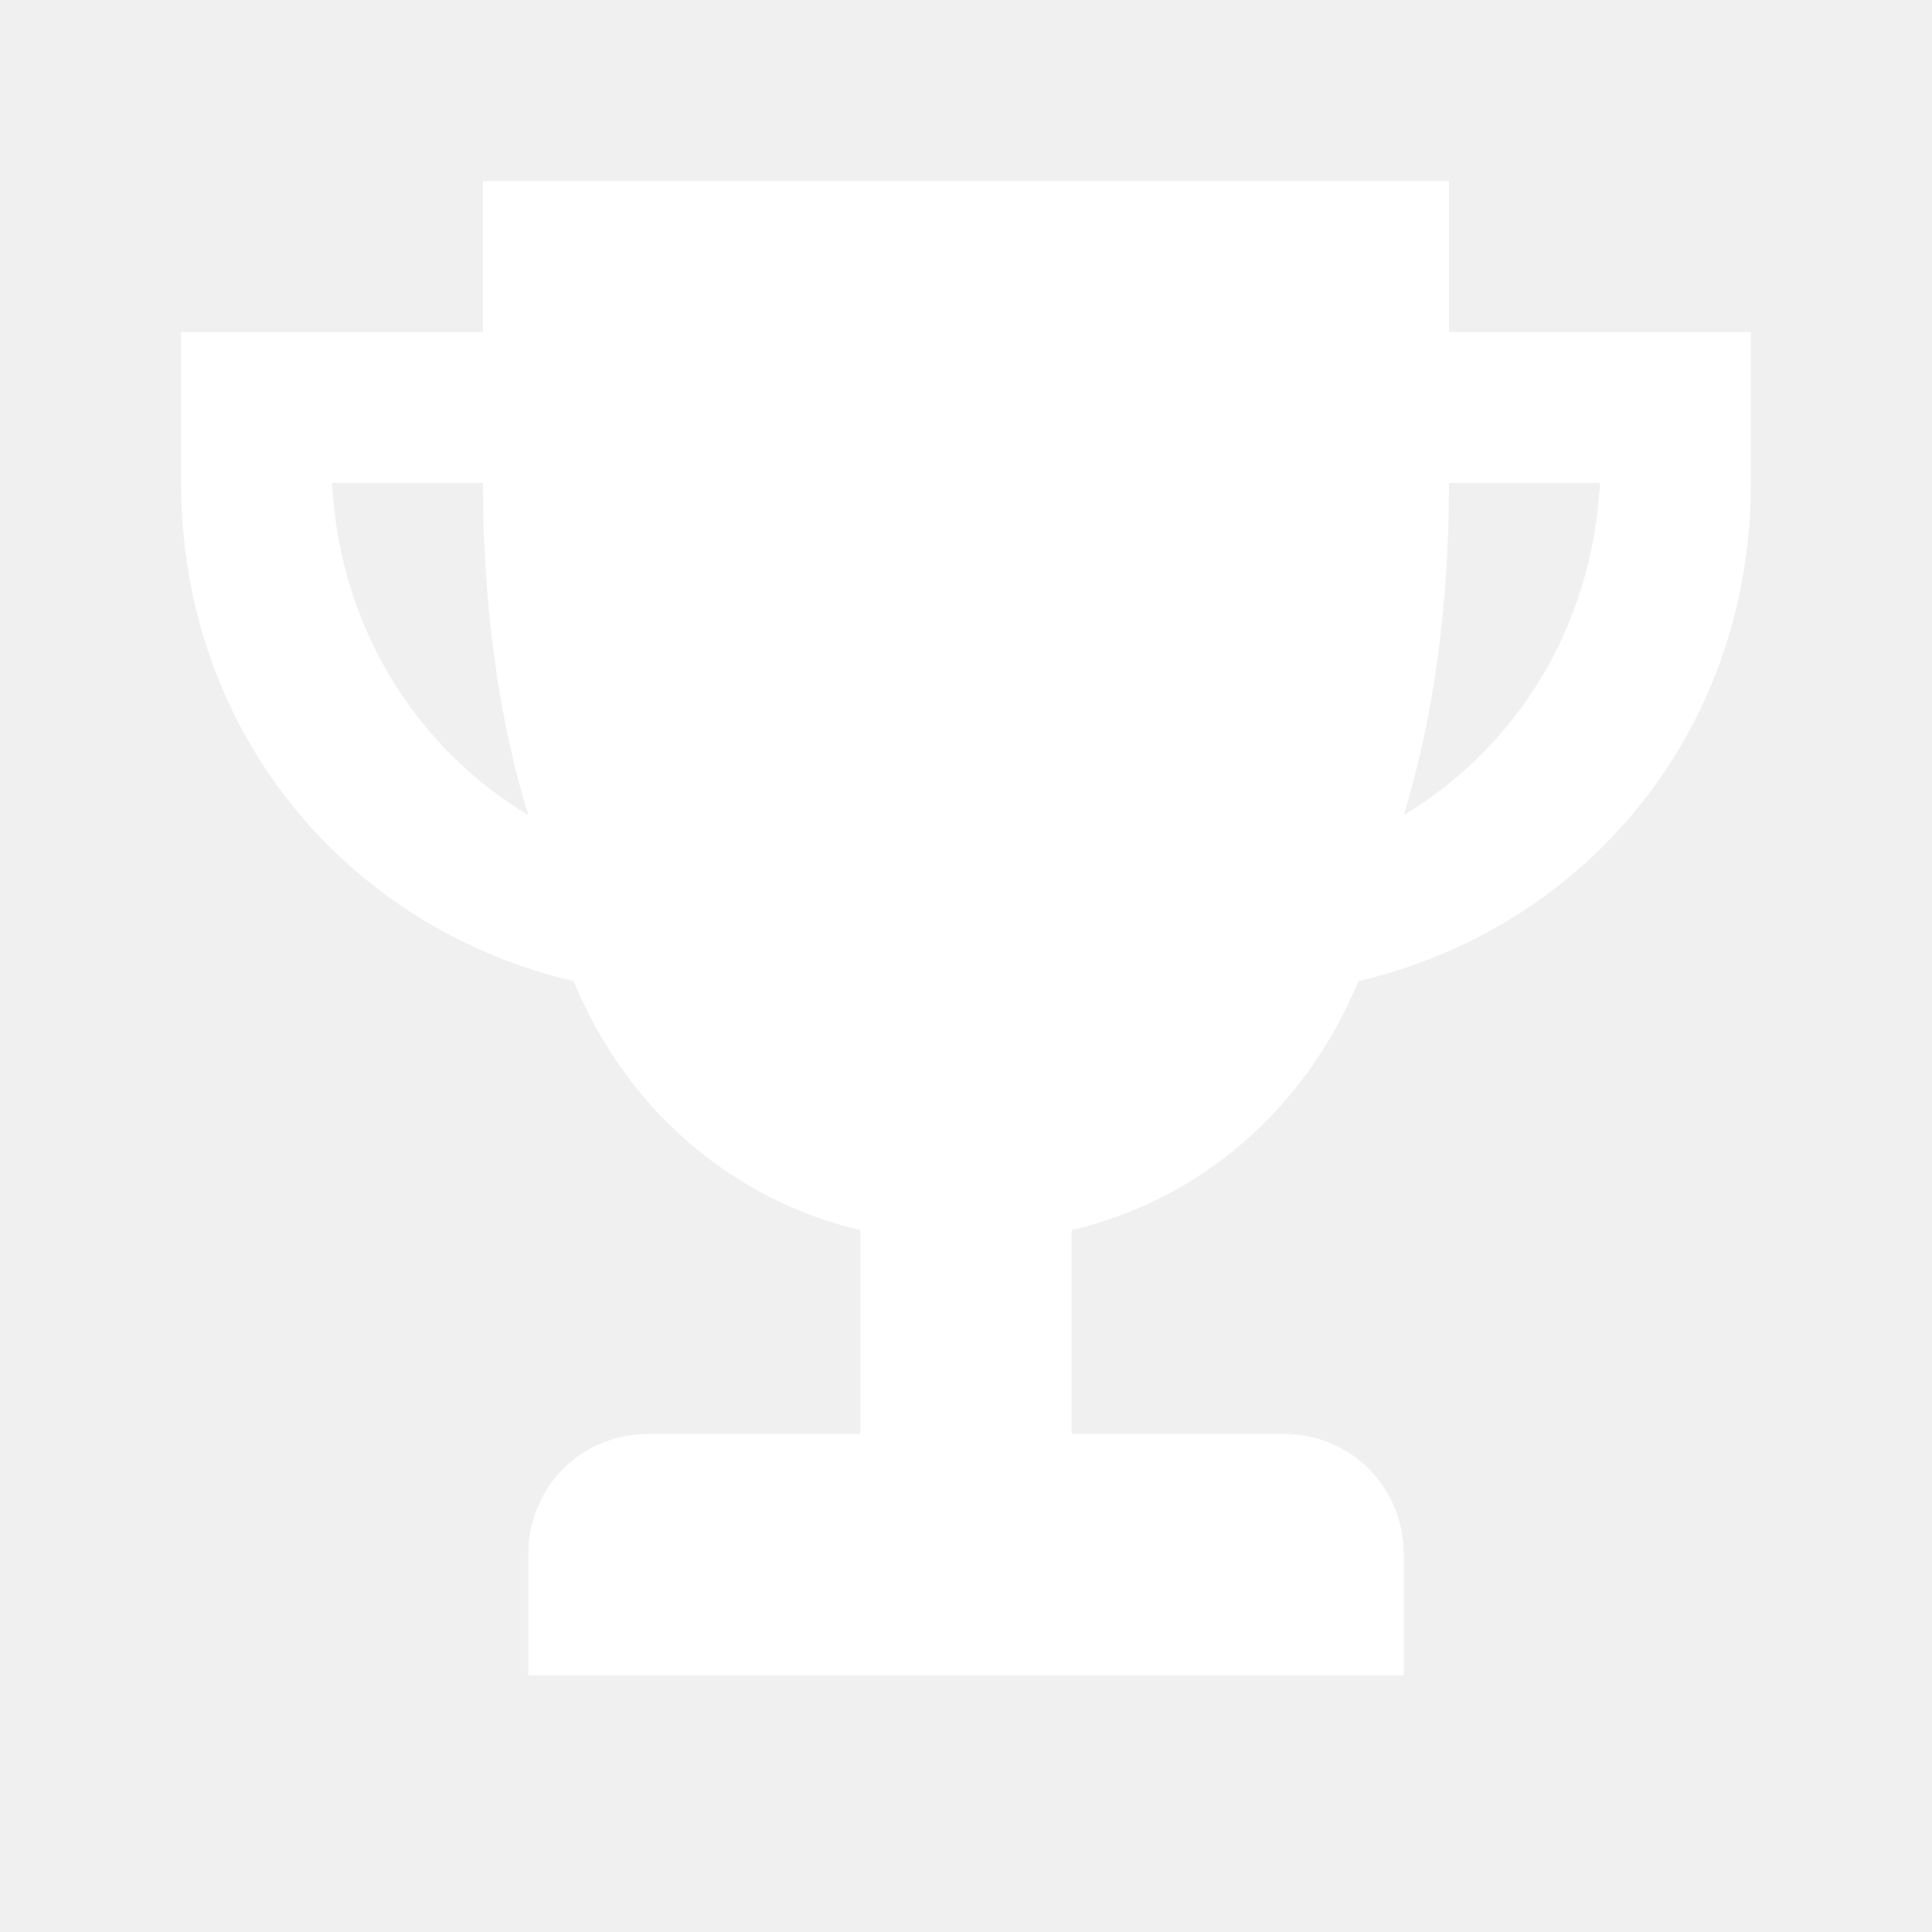
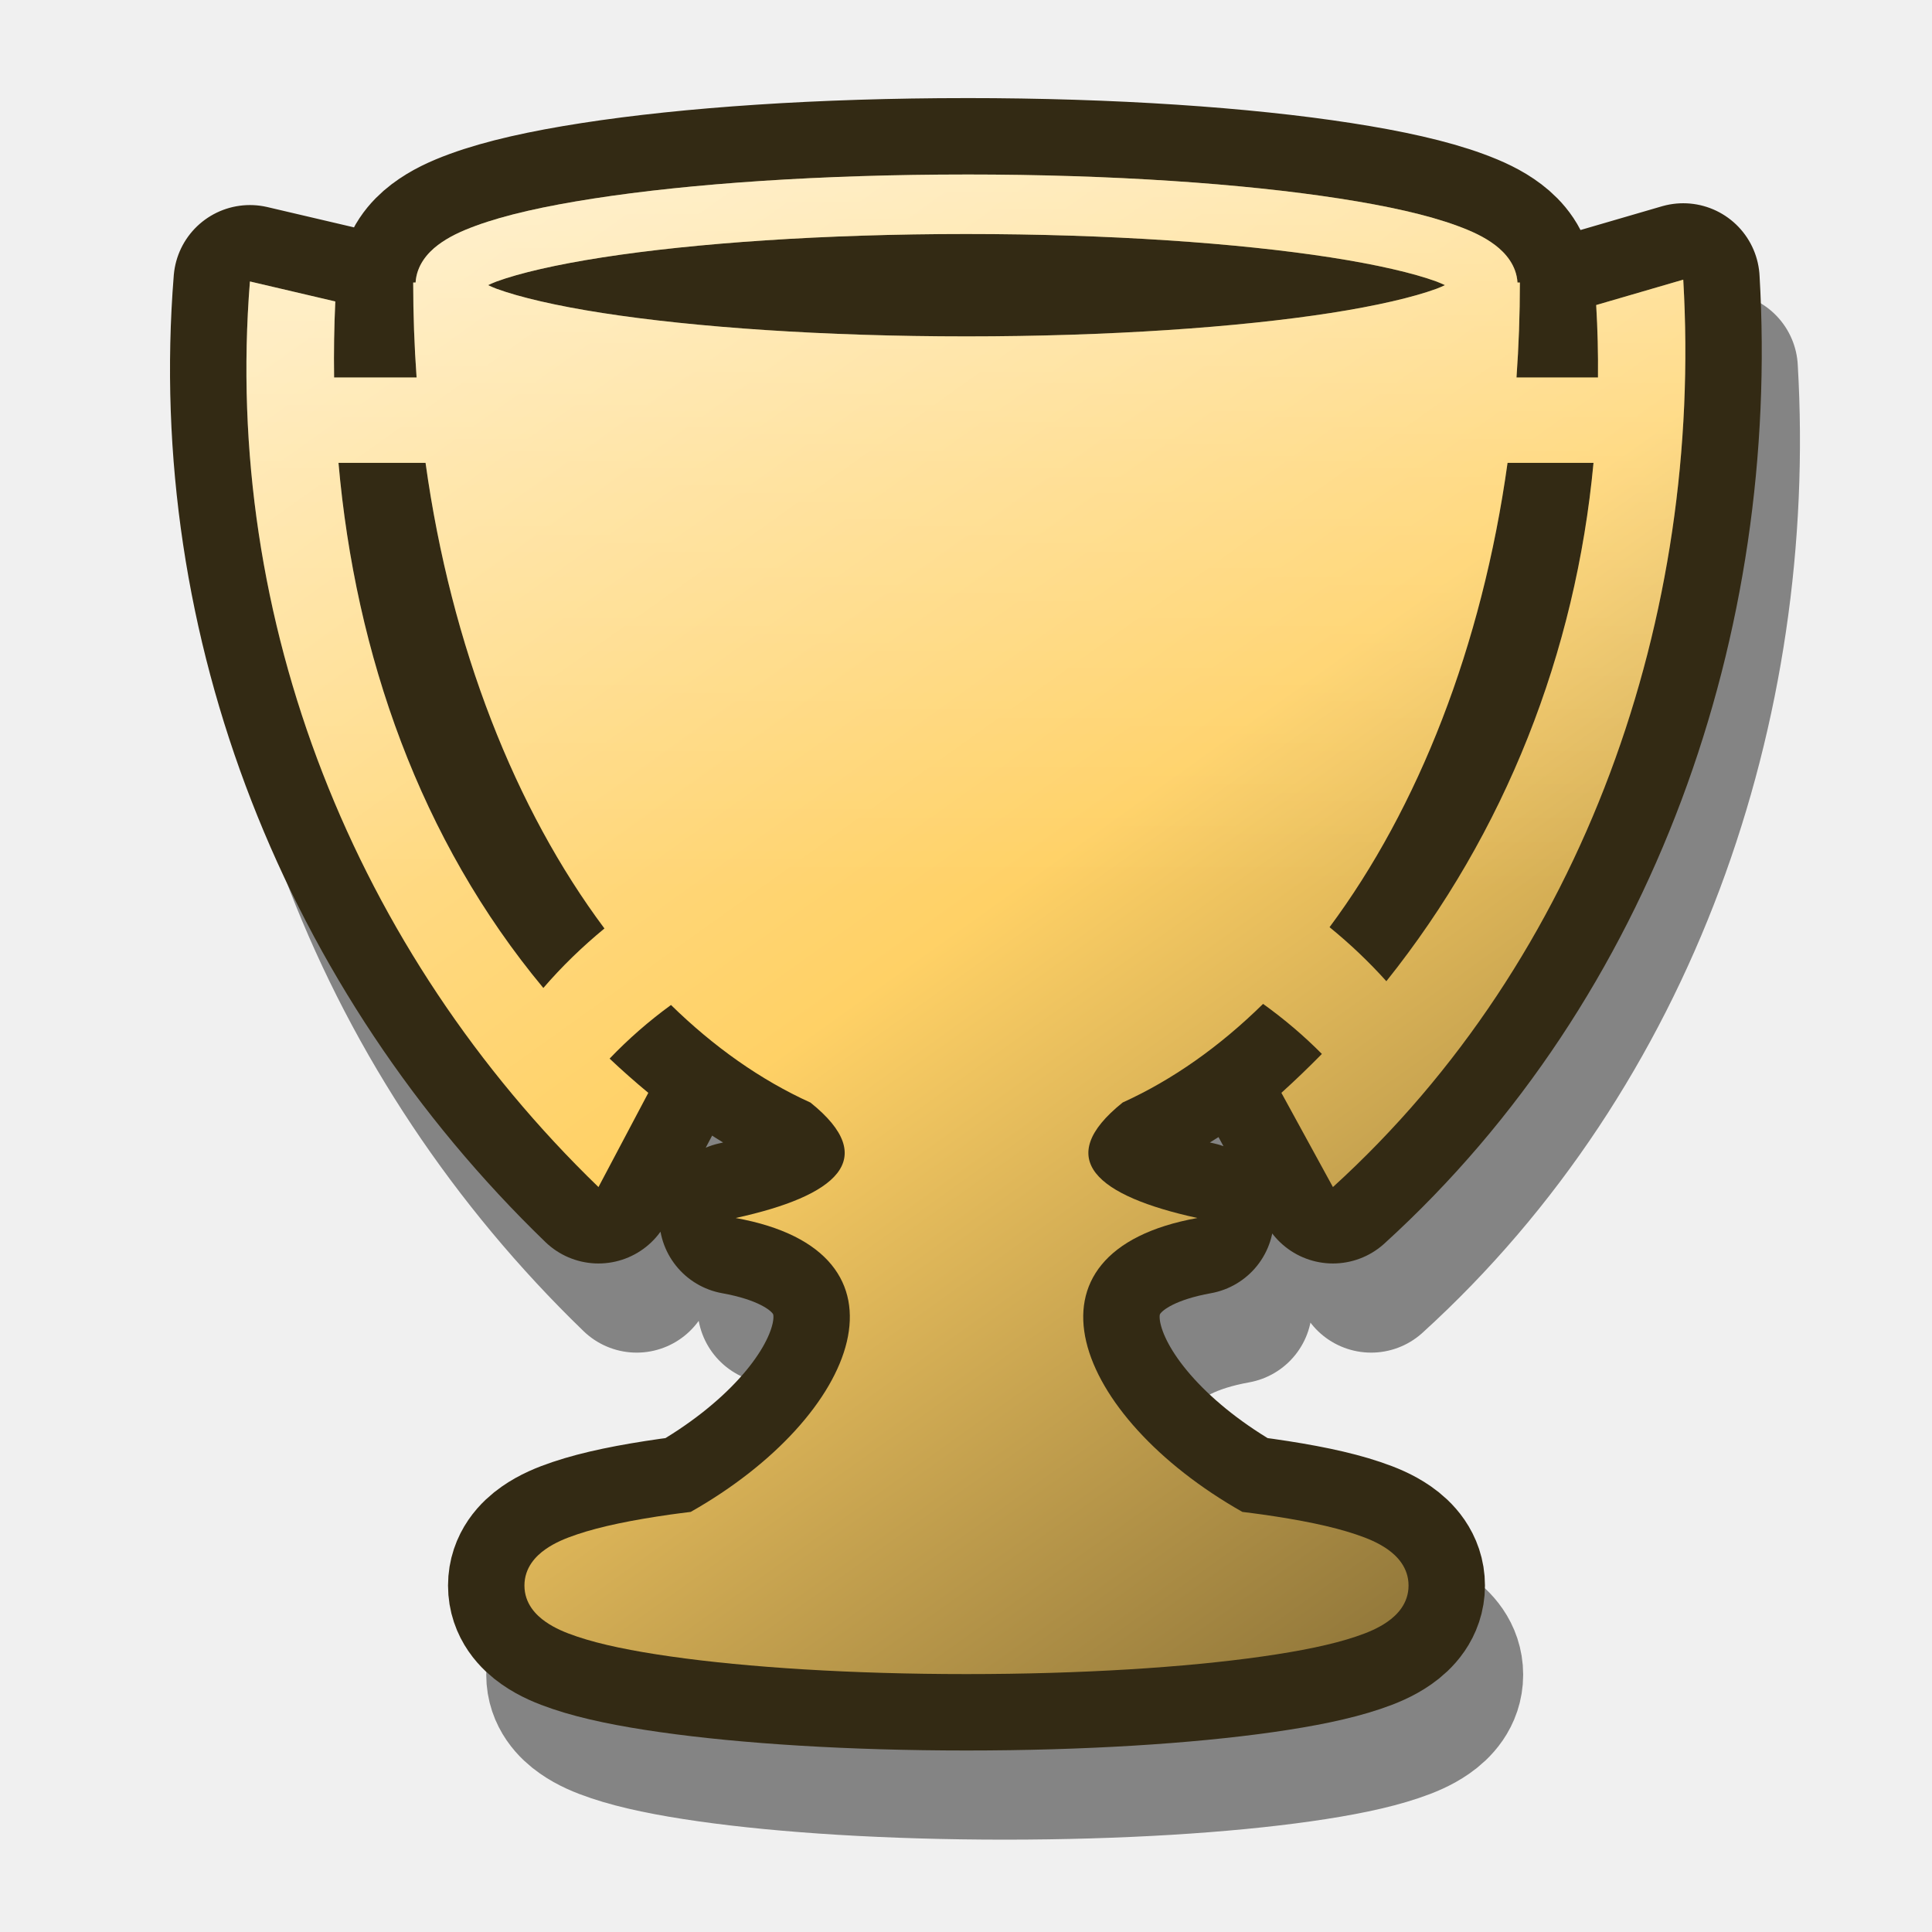
<svg xmlns="http://www.w3.org/2000/svg" viewBox="0 0 512 512">
-   <path fill="#ffffff" d="M128 48h256v40h80v40c0 66-44 118-104 132-14 34-42 58-76 66v54h56c18 0 32 14 32 32v32H140v-32c0-18 14-32 32-32h56v-54c-34-8-62-32-76-66C92 246 48 194 48 128V88h80V48zm0 80H88c2 38 22 70 52 88-8-26-12-56-12-88zm296 0h-40c0 32-4 62-12 88 30-18 50-50 52-88z" />
+   <defs>
+     <linearGradient id="g-main" gradientUnits="userSpaceOnUse" x1="96" y1="32" x2="416" y2="480">
+       <stop offset="0" stop-color="#ffe6ab" />
+       <stop offset="0.5" stop-color="#ffd166" />
+       <stop offset="1" stop-color="#8c7338" />
+     </linearGradient>
+     <linearGradient id="r-main" gradientUnits="userSpaceOnUse" x1="0" y1="0" x2="0" y2="512">
+       <stop offset="0" stop-color="#fff" stop-opacity="0.45" />
+       <stop offset="0.22" stop-color="#fff" stop-opacity="0.2" />
+       <stop offset="0.48" stop-color="#fff" stop-opacity="0" />
+     </linearGradient>
+     <clipPath id="c-main">
+       <path d="M256.156 21.625c-45.605 0-86.876 2.852-117.22 7.563-15.17 2.355-27.554 5.11-36.874 8.53-4.66 1.71-8.568 3.515-11.968 6.094-3.238 2.457-6.65 6.36-6.97 11.75h-.75c0 10.08.362 20.022 1.064 29.813H57.53c-.12-7.952.003-15.922.376-23.875l-26.812-6.28C22.55 161.892 64.1 265.716 140.564 339.655l15.655-29.594c-4.198-3.477-8.25-7.063-12.157-10.75 5.846-6.112 12.293-11.76 19.28-16.843 13.468 13.172 28.182 23.565 43.813 30.655 22.114 17.744 8.053 29.368-23.5 36.25 58.863 10.6 38.948 62.267-14.125 92.313-2.14.27-4.256.523-6.28.812-12.047 1.718-21.876 3.71-29.406 6.25-3.765 1.27-6.958 2.6-9.906 4.656-2.95 2.055-6.626 5.705-6.626 11.406 0 5.702 3.677 9.32 6.626 11.375 2.948 2.055 6.14 3.387 9.906 4.657 7.53 2.54 17.36 4.532 29.406 6.25 24.094 3.436 56.784 5.53 92.906 5.53 36.123 0 68.812-2.094 92.906-5.53 12.048-1.718 21.877-3.71 29.407-6.25 3.764-1.27 6.957-2.602 9.905-4.656 2.948-2.055 6.625-5.674 6.625-11.375 0-5.702-3.677-9.352-6.625-11.407-2.948-2.055-6.14-3.387-9.906-4.656-7.53-2.54-17.36-4.532-29.408-6.25-2.013-.287-4.12-.544-6.25-.813-53.076-30.045-72.99-81.71-14.125-92.312-31.568-6.886-45.63-18.522-23.468-36.28 15.74-7.15 30.547-17.655 44.092-30.97 6.648 4.773 12.84 10.038 18.47 15.72-4.105 4.172-8.338 8.257-12.72 12.217l16.188 29.594c79.118-71.955 116.195-179.53 110.03-285l-27.342 7.97c.45 7.61.64 15.19.562 22.75h-25.594c.702-9.792 1.063-19.735 1.063-29.814h-.75c-.323-5.39-3.763-9.293-7-11.75-3.402-2.58-7.31-4.383-11.97-6.093-9.32-3.422-21.704-6.177-36.875-8.532-30.342-4.71-71.613-7.563-117.22-7.563zm0 18.688c44.822 0 85.426 2.854 114.344 7.343 14.46 2.245 26.06 4.932 33.313 7.594 1.04.382 1.775.75 2.625 1.125-.85.375-1.58.742-2.625 1.125-7.252 2.662-18.854 5.38-33.313 7.625-28.918 4.49-69.522 7.344-114.344 7.344-44.82 0-85.425-2.855-114.344-7.345-14.46-2.245-26.06-4.963-33.312-7.625-1.05-.386-1.77-.748-2.625-1.125.853-.376 1.577-.74 2.625-1.125 7.252-2.662 18.853-5.35 33.313-7.594 28.918-4.49 69.522-7.343 114.343-7.343zm-197.25 71.874H86.25c8.057 57.878 28.23 108.83 56.188 146.25-6.974 5.74-13.407 11.968-19.188 18.688-38.648-46.456-59.042-104.647-64.344-164.938zm367.188 0h27C447.51 171.82 425.336 228.34 388.03 275c-5.44-6.055-11.406-11.73-17.842-16.97 27.81-37.38 47.873-88.175 55.906-145.842z" />
+     </clipPath>
+   </defs>
+   <g transform="translate(40 28) scale(0.84375)">
+     <g opacity="0.45" transform="translate(12 28)">
+       <path d="M256.156 21.625c-45.605 0-86.876 2.852-117.22 7.563-15.17 2.355-27.554 5.11-36.874 8.53-4.66 1.71-8.568 3.515-11.968 6.094-3.238 2.457-6.65 6.36-6.97 11.75h-.75c0 10.08.362 20.022 1.064 29.813H57.53c-.12-7.952.003-15.922.376-23.875l-26.812-6.28C22.55 161.892 64.1 265.716 140.564 339.655l15.655-29.594c-4.198-3.477-8.25-7.063-12.157-10.75 5.846-6.112 12.293-11.76 19.28-16.843 13.468 13.172 28.182 23.565 43.813 30.655 22.114 17.744 8.053 29.368-23.5 36.25 58.863 10.6 38.948 62.267-14.125 92.313-2.14.27-4.256.523-6.28.812-12.047 1.718-21.876 3.71-29.406 6.25-3.765 1.27-6.958 2.6-9.906 4.656-2.95 2.055-6.626 5.705-6.626 11.406 0 5.702 3.677 9.32 6.626 11.375 2.948 2.055 6.14 3.387 9.906 4.657 7.53 2.54 17.36 4.532 29.406 6.25 24.094 3.436 56.784 5.53 92.906 5.53 36.123 0 68.812-2.094 92.906-5.53 12.048-1.718 21.877-3.71 29.407-6.25 3.764-1.27 6.957-2.602 9.905-4.656 2.948-2.055 6.625-5.674 6.625-11.375 0-5.702-3.677-9.352-6.625-11.407-2.948-2.055-6.14-3.387-9.906-4.656-7.53-2.54-17.36-4.532-29.408-6.25-2.013-.287-4.12-.544-6.25-.813-53.076-30.045-72.99-81.71-14.125-92.312-31.568-6.886-45.63-18.522-23.468-36.28 15.74-7.15 30.547-17.655 44.092-30.97 6.648 4.773 12.84 10.038 18.47 15.72-4.105 4.172-8.338 8.257-12.72 12.217l16.188 29.594c79.118-71.955 116.195-179.53 110.03-285l-27.342 7.97c.45 7.61.64 15.19.562 22.75h-25.594c.702-9.792 1.063-19.735 1.063-29.814h-.75c-.323-5.39-3.763-9.293-7-11.75-3.402-2.58-7.31-4.383-11.97-6.093-9.32-3.422-21.704-6.177-36.875-8.532-30.342-4.71-71.613-7.563-117.22-7.563zm0 18.688c44.822 0 85.426 2.854 114.344 7.343 14.46 2.245 26.06 4.932 33.313 7.594 1.04.382 1.775.75 2.625 1.125-.85.375-1.58.742-2.625 1.125-7.252 2.662-18.854 5.38-33.313 7.625-28.918 4.49-69.522 7.344-114.344 7.344-44.82 0-85.425-2.855-114.344-7.345-14.46-2.245-26.06-4.963-33.312-7.625-1.05-.386-1.77-.748-2.625-1.125.853-.376 1.577-.74 2.625-1.125 7.252-2.662 18.853-5.35 33.313-7.594 28.918-4.49 69.522-7.343 114.343-7.343zm-197.25 71.874H86.25c8.057 57.878 28.23 108.83 56.188 146.25-6.974 5.74-13.407 11.968-19.188 18.688-38.648-46.456-59.042-104.647-64.344-164.938zm367.188 0h27C447.51 171.82 425.336 228.34 388.03 275c-5.44-6.055-11.406-11.73-17.842-16.97 27.81-37.38 47.873-88.175 55.906-145.842z" fill="#000" stroke="#000" stroke-width="48" stroke-linejoin="round" />
+     </g>
+     <path d="M256.156 21.625c-45.605 0-86.876 2.852-117.22 7.563-15.17 2.355-27.554 5.11-36.874 8.53-4.66 1.71-8.568 3.515-11.968 6.094-3.238 2.457-6.65 6.36-6.97 11.75h-.75c0 10.08.362 20.022 1.064 29.813H57.53c-.12-7.952.003-15.922.376-23.875l-26.812-6.28C22.55 161.892 64.1 265.716 140.564 339.655l15.655-29.594c-4.198-3.477-8.25-7.063-12.157-10.75 5.846-6.112 12.293-11.76 19.28-16.843 13.468 13.172 28.182 23.565 43.813 30.655 22.114 17.744 8.053 29.368-23.5 36.25 58.863 10.6 38.948 62.267-14.125 92.313-2.14.27-4.256.523-6.28.812-12.047 1.718-21.876 3.71-29.406 6.25-3.765 1.27-6.958 2.6-9.906 4.656-2.95 2.055-6.626 5.705-6.626 11.406 0 5.702 3.677 9.32 6.626 11.375 2.948 2.055 6.14 3.387 9.906 4.657 7.53 2.54 17.36 4.532 29.406 6.25 24.094 3.436 56.784 5.53 92.906 5.53 36.123 0 68.812-2.094 92.906-5.53 12.048-1.718 21.877-3.71 29.407-6.25 3.764-1.27 6.957-2.602 9.905-4.656 2.948-2.055 6.625-5.674 6.625-11.375 0-5.702-3.677-9.352-6.625-11.407-2.948-2.055-6.14-3.387-9.906-4.656-7.53-2.54-17.36-4.532-29.408-6.25-2.013-.287-4.12-.544-6.25-.813-53.076-30.045-72.99-81.71-14.125-92.312-31.568-6.886-45.63-18.522-23.468-36.28 15.74-7.15 30.547-17.655 44.092-30.97 6.648 4.773 12.84 10.038 18.47 15.72-4.105 4.172-8.338 8.257-12.72 12.217l16.188 29.594c79.118-71.955 116.195-179.53 110.03-285l-27.342 7.97c.45 7.61.64 15.19.562 22.75h-25.594c.702-9.792 1.063-19.735 1.063-29.814h-.75c-.323-5.39-3.763-9.293-7-11.75-3.402-2.58-7.31-4.383-11.97-6.093-9.32-3.422-21.704-6.177-36.875-8.532-30.342-4.71-71.613-7.563-117.22-7.563zm0 18.688c44.822 0 85.426 2.854 114.344 7.343 14.46 2.245 26.06 4.932 33.313 7.594 1.04.382 1.775.75 2.625 1.125-.85.375-1.58.742-2.625 1.125-7.252 2.662-18.854 5.38-33.313 7.625-28.918 4.49-69.522 7.344-114.344 7.344-44.82 0-85.425-2.855-114.344-7.345-14.46-2.245-26.06-4.963-33.312-7.625-1.05-.386-1.77-.748-2.625-1.125.853-.376 1.577-.74 2.625-1.125 7.252-2.662 18.853-5.35 33.313-7.594 28.918-4.49 69.522-7.343 114.343-7.343zm-197.25 71.874H86.25c8.057 57.878 28.23 108.83 56.188 146.25-6.974 5.74-13.407 11.968-19.188 18.688-38.648-46.456-59.042-104.647-64.344-164.938zm367.188 0h27C447.51 171.82 425.336 228.34 388.03 275c-5.44-6.055-11.406-11.73-17.842-16.97 27.81-37.38 47.873-88.175 55.906-145.842z" fill="#332a14" stroke="#332a14" stroke-width="48" stroke-linejoin="round" stroke-linecap="round" />
+     <path d="M256.156 21.625c-45.605 0-86.876 2.852-117.22 7.563-15.17 2.355-27.554 5.11-36.874 8.53-4.66 1.71-8.568 3.515-11.968 6.094-3.238 2.457-6.65 6.36-6.97 11.75h-.75c0 10.08.362 20.022 1.064 29.813H57.53c-.12-7.952.003-15.922.376-23.875l-26.812-6.28C22.55 161.892 64.1 265.716 140.564 339.655l15.655-29.594c-4.198-3.477-8.25-7.063-12.157-10.75 5.846-6.112 12.293-11.76 19.28-16.843 13.468 13.172 28.182 23.565 43.813 30.655 22.114 17.744 8.053 29.368-23.5 36.25 58.863 10.6 38.948 62.267-14.125 92.313-2.14.27-4.256.523-6.28.812-12.047 1.718-21.876 3.71-29.406 6.25-3.765 1.27-6.958 2.6-9.906 4.656-2.95 2.055-6.626 5.705-6.626 11.406 0 5.702 3.677 9.32 6.626 11.375 2.948 2.055 6.14 3.387 9.906 4.657 7.53 2.54 17.36 4.532 29.406 6.25 24.094 3.436 56.784 5.53 92.906 5.53 36.123 0 68.812-2.094 92.906-5.53 12.048-1.718 21.877-3.71 29.407-6.25 3.764-1.27 6.957-2.602 9.905-4.656 2.948-2.055 6.625-5.674 6.625-11.375 0-5.702-3.677-9.352-6.625-11.407-2.948-2.055-6.14-3.387-9.906-4.656-7.53-2.54-17.36-4.532-29.408-6.25-2.013-.287-4.12-.544-6.25-.813-53.076-30.045-72.99-81.71-14.125-92.312-31.568-6.886-45.63-18.522-23.468-36.28 15.74-7.15 30.547-17.655 44.092-30.97 6.648 4.773 12.84 10.038 18.47 15.72-4.105 4.172-8.338 8.257-12.72 12.217l16.188 29.594c79.118-71.955 116.195-179.53 110.03-285l-27.342 7.97c.45 7.61.64 15.19.562 22.75h-25.594c.702-9.792 1.063-19.735 1.063-29.814h-.75c-.323-5.39-3.763-9.293-7-11.75-3.402-2.58-7.31-4.383-11.97-6.093-9.32-3.422-21.704-6.177-36.875-8.532-30.342-4.71-71.613-7.563-117.22-7.563zm0 18.688c44.822 0 85.426 2.854 114.344 7.343 14.46 2.245 26.06 4.932 33.313 7.594 1.04.382 1.775.75 2.625 1.125-.85.375-1.58.742-2.625 1.125-7.252 2.662-18.854 5.38-33.313 7.625-28.918 4.49-69.522 7.344-114.344 7.344-44.82 0-85.425-2.855-114.344-7.345-14.46-2.245-26.06-4.963-33.312-7.625-1.05-.386-1.77-.748-2.625-1.125.853-.376 1.577-.74 2.625-1.125 7.252-2.662 18.853-5.35 33.313-7.594 28.918-4.49 69.522-7.343 114.343-7.343zm-197.25 71.874H86.25c8.057 57.878 28.23 108.83 56.188 146.25-6.974 5.74-13.407 11.968-19.188 18.688-38.648-46.456-59.042-104.647-64.344-164.938zm367.188 0h27C447.51 171.82 425.336 228.34 388.03 275c-5.44-6.055-11.406-11.73-17.842-16.97 27.81-37.38 47.873-88.175 55.906-145.842z" fill="url(#g-main)" />
+     <rect x="0" y="0" width="512" height="512" clip-path="url(#c-main)" fill="url(#r-main)" />
+   </g>
</svg>
